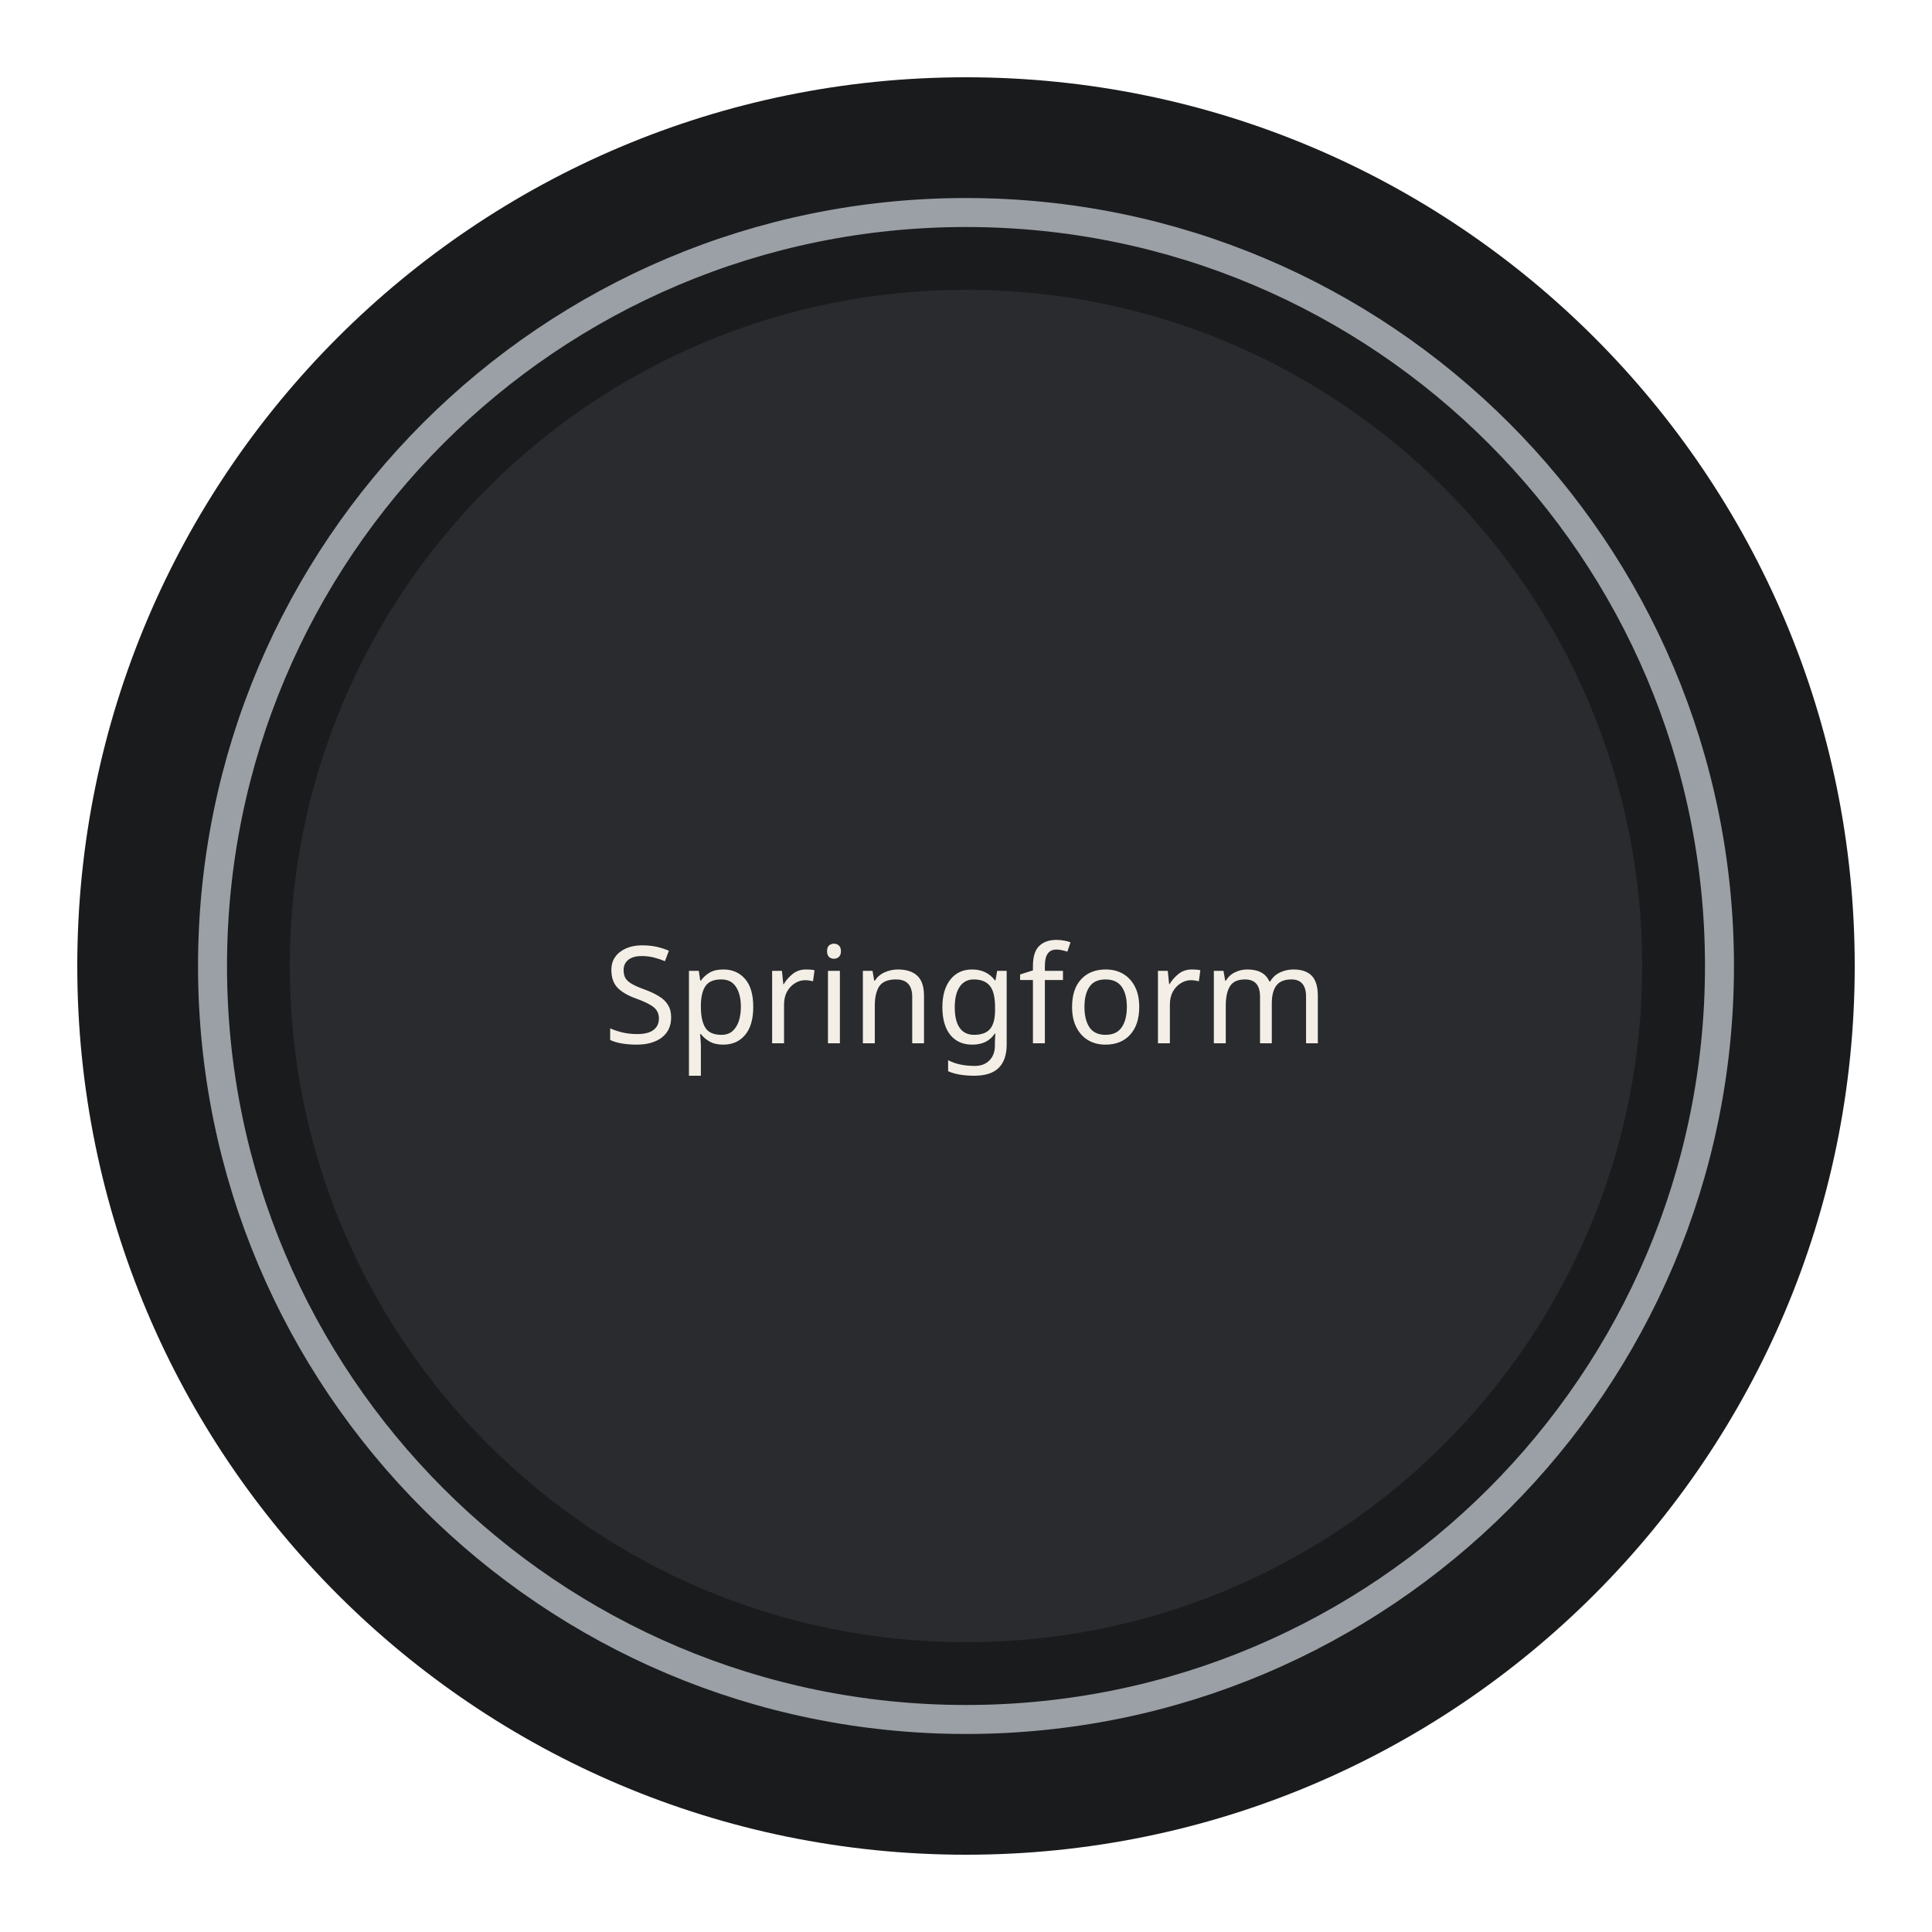
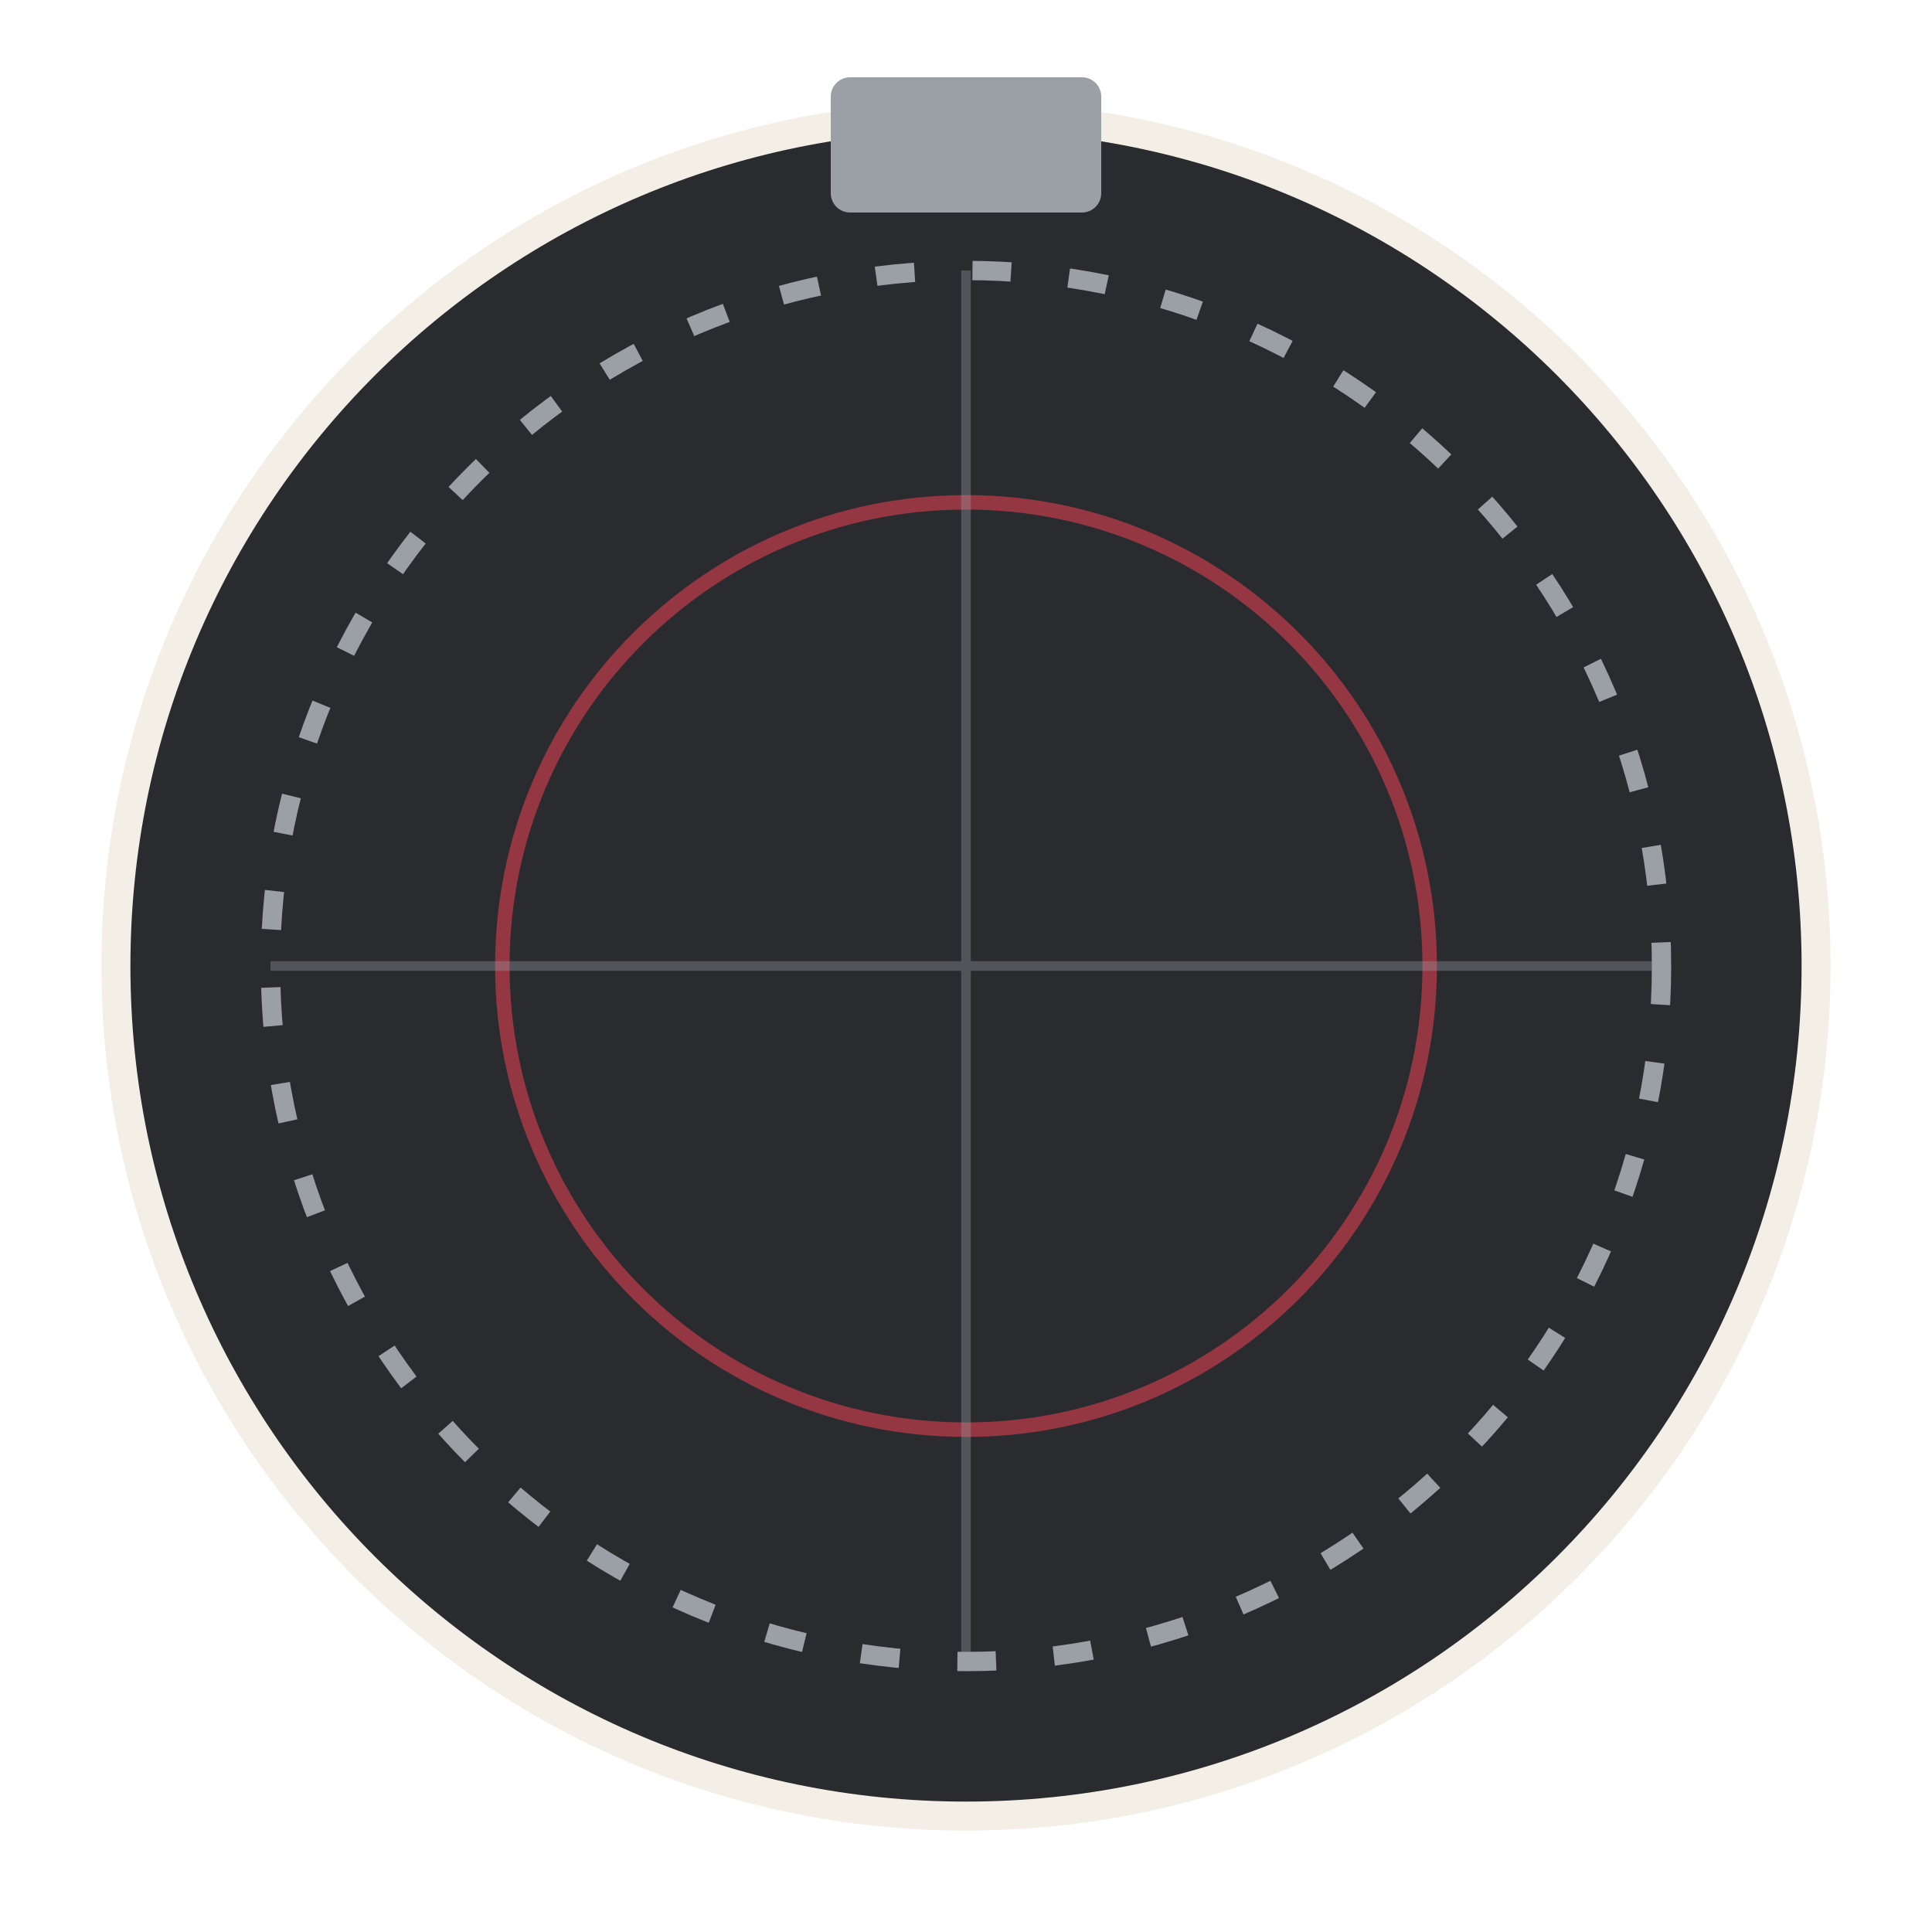
- <svg xmlns="http://www.w3.org/2000/svg" viewBox="0 0 200 200" role="img" aria-label="Springform Platzhalter">
-   <circle cx="100" cy="100" r="92" fill="#1A1B1D" />
-   <circle cx="100" cy="100" r="78" fill="none" stroke="#9AA0A6" stroke-width="3" />
-   <circle cx="100" cy="100" r="70" fill="#2A2B2E" />
-   <text x="100" y="108" text-anchor="middle" fill="#F4EFE6" font-family="system-ui,sans-serif" font-size="14">Springform</text>
+ <svg xmlns="http://www.w3.org/2000/svg" viewBox="0 0 200 200" role="img" aria-labelledby="sf-title">
+   <circle cx="100" cy="100" r="88" fill="#2A2B2E" stroke="#F4EFE6" stroke-width="3" />
+   <circle cx="100" cy="100" r="72" fill="none" stroke="#9AA0A6" stroke-width="2" stroke-dasharray="4 6" />
+   <circle cx="100" cy="100" r="48" fill="none" stroke="#C23A4B" stroke-width="1.5" opacity="0.7" />
+   <path d="M100 28 L100 172 M28 100 L172 100" stroke="#9AA0A6" stroke-width="1" opacity="0.35" />
+   <rect x="86" y="8" width="28" height="14" rx="2" fill="#9AA0A6" />
</svg>
